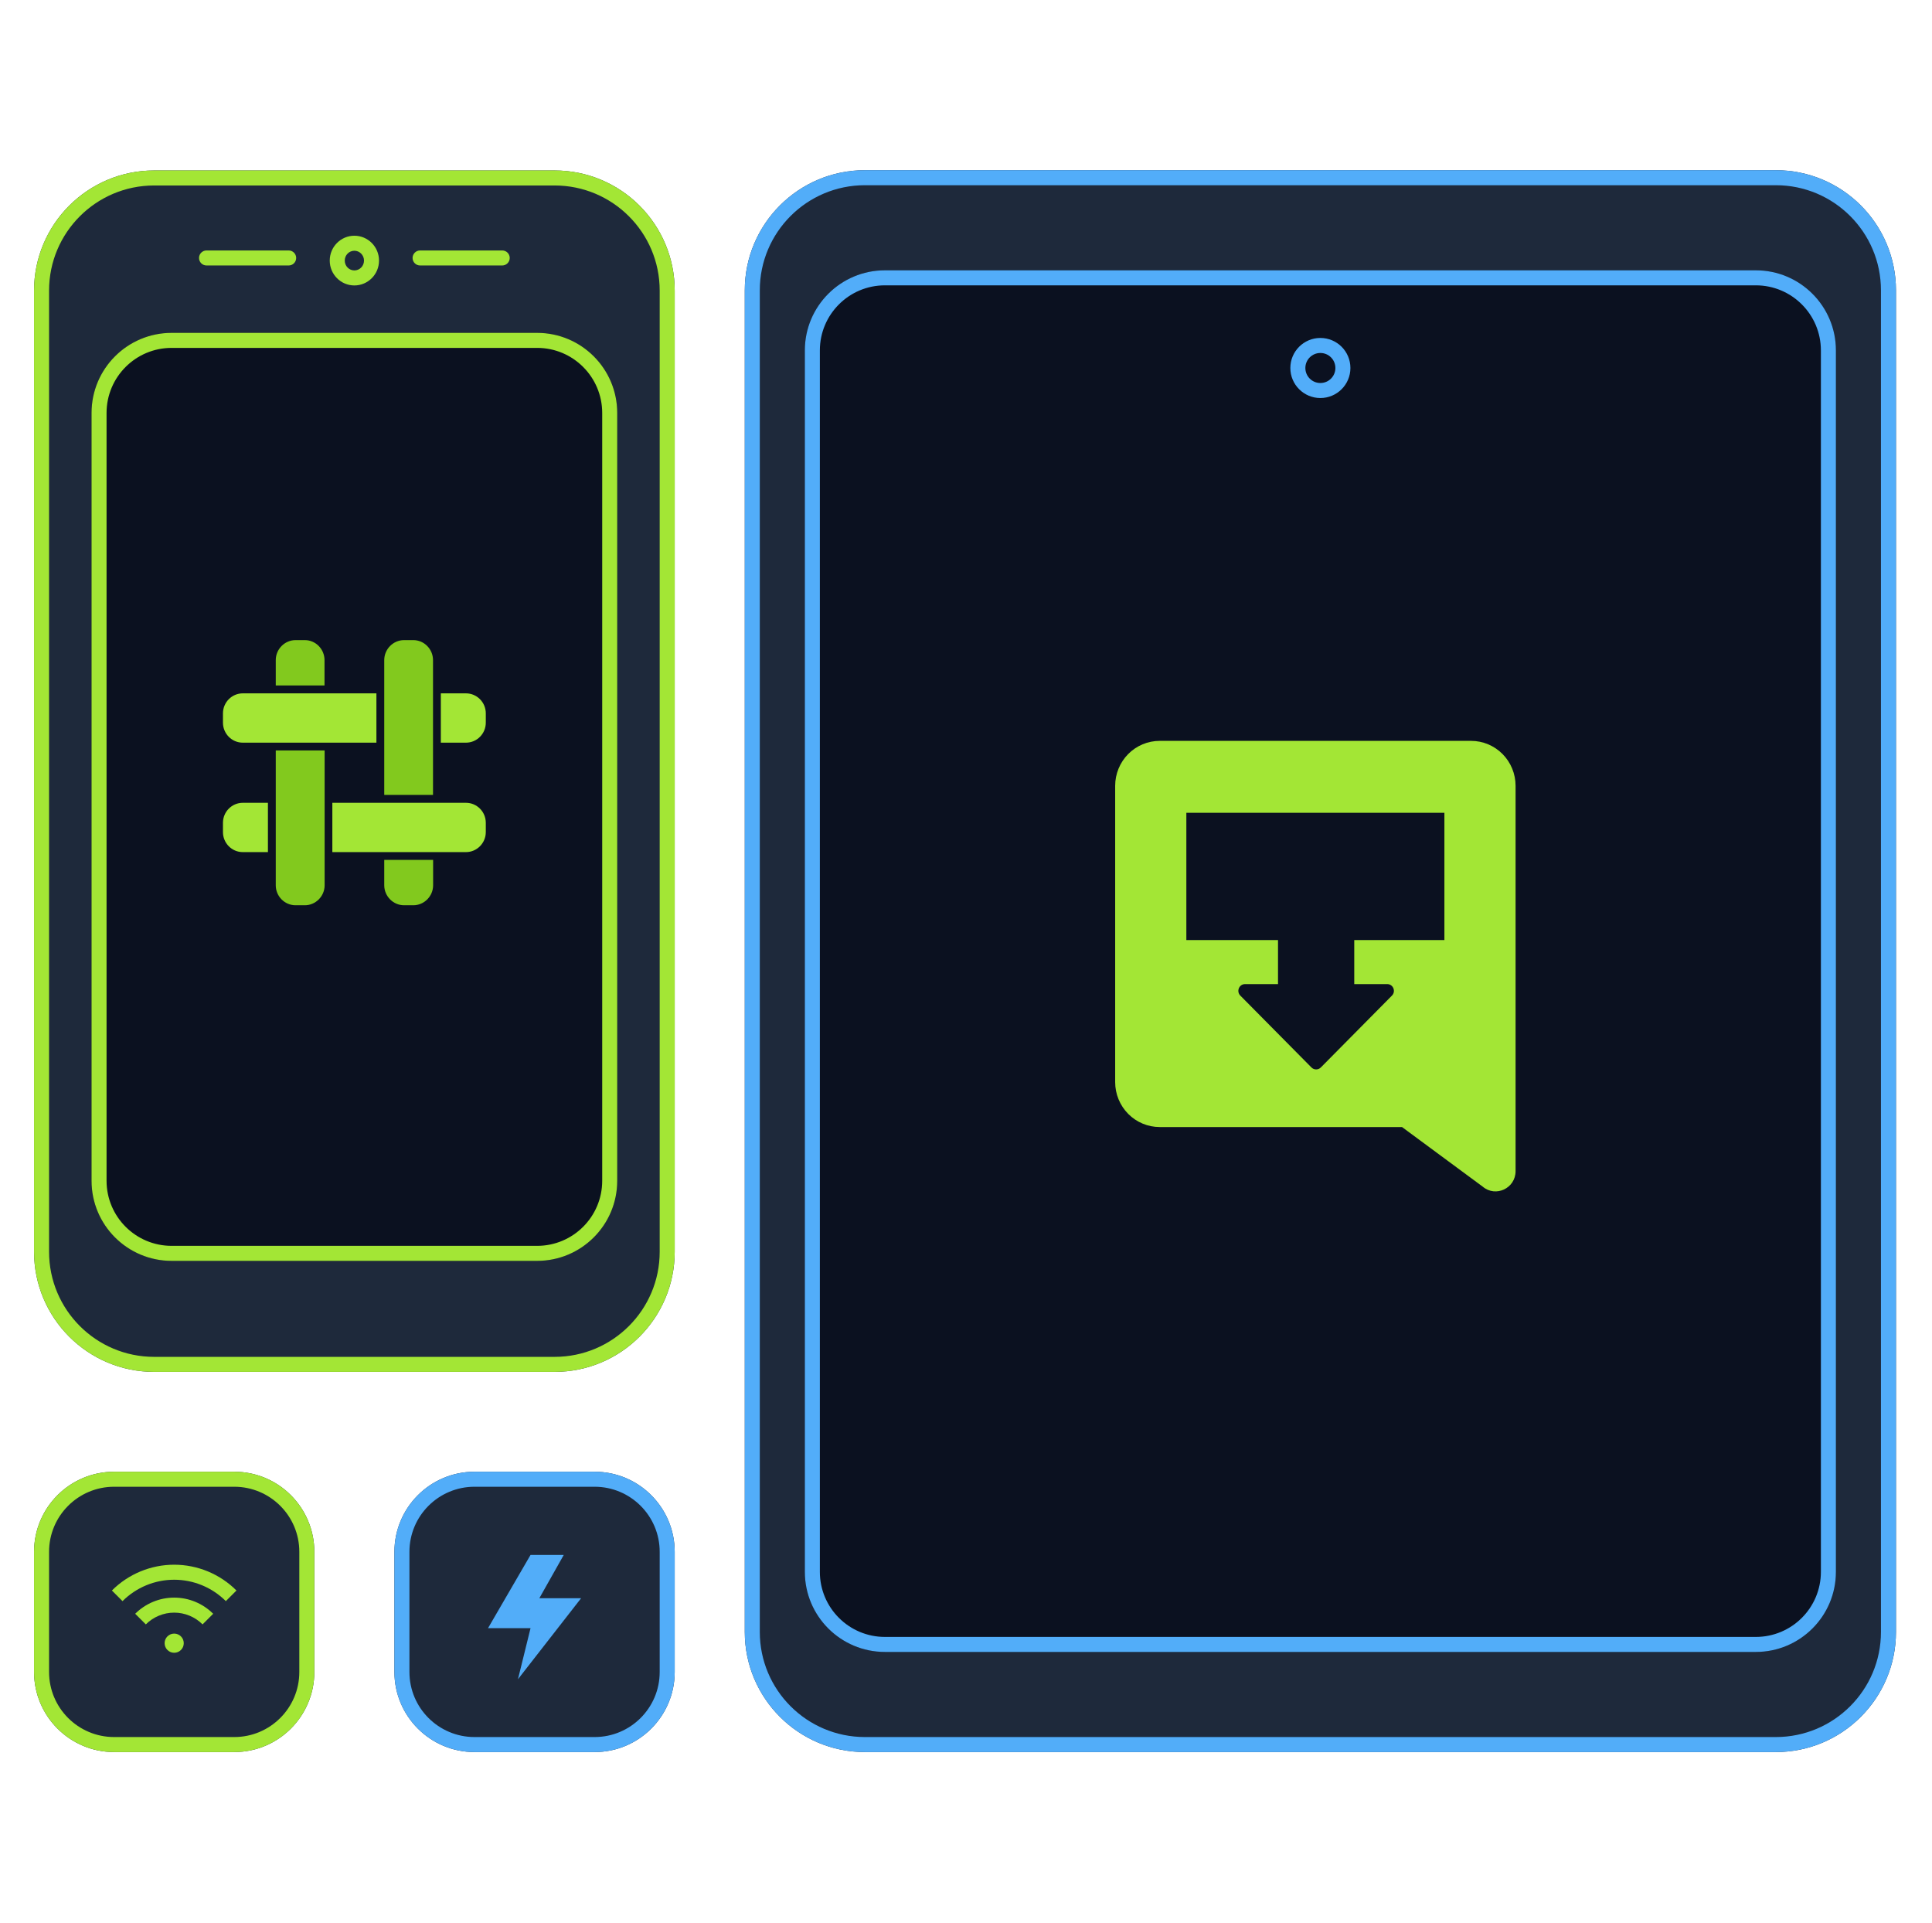
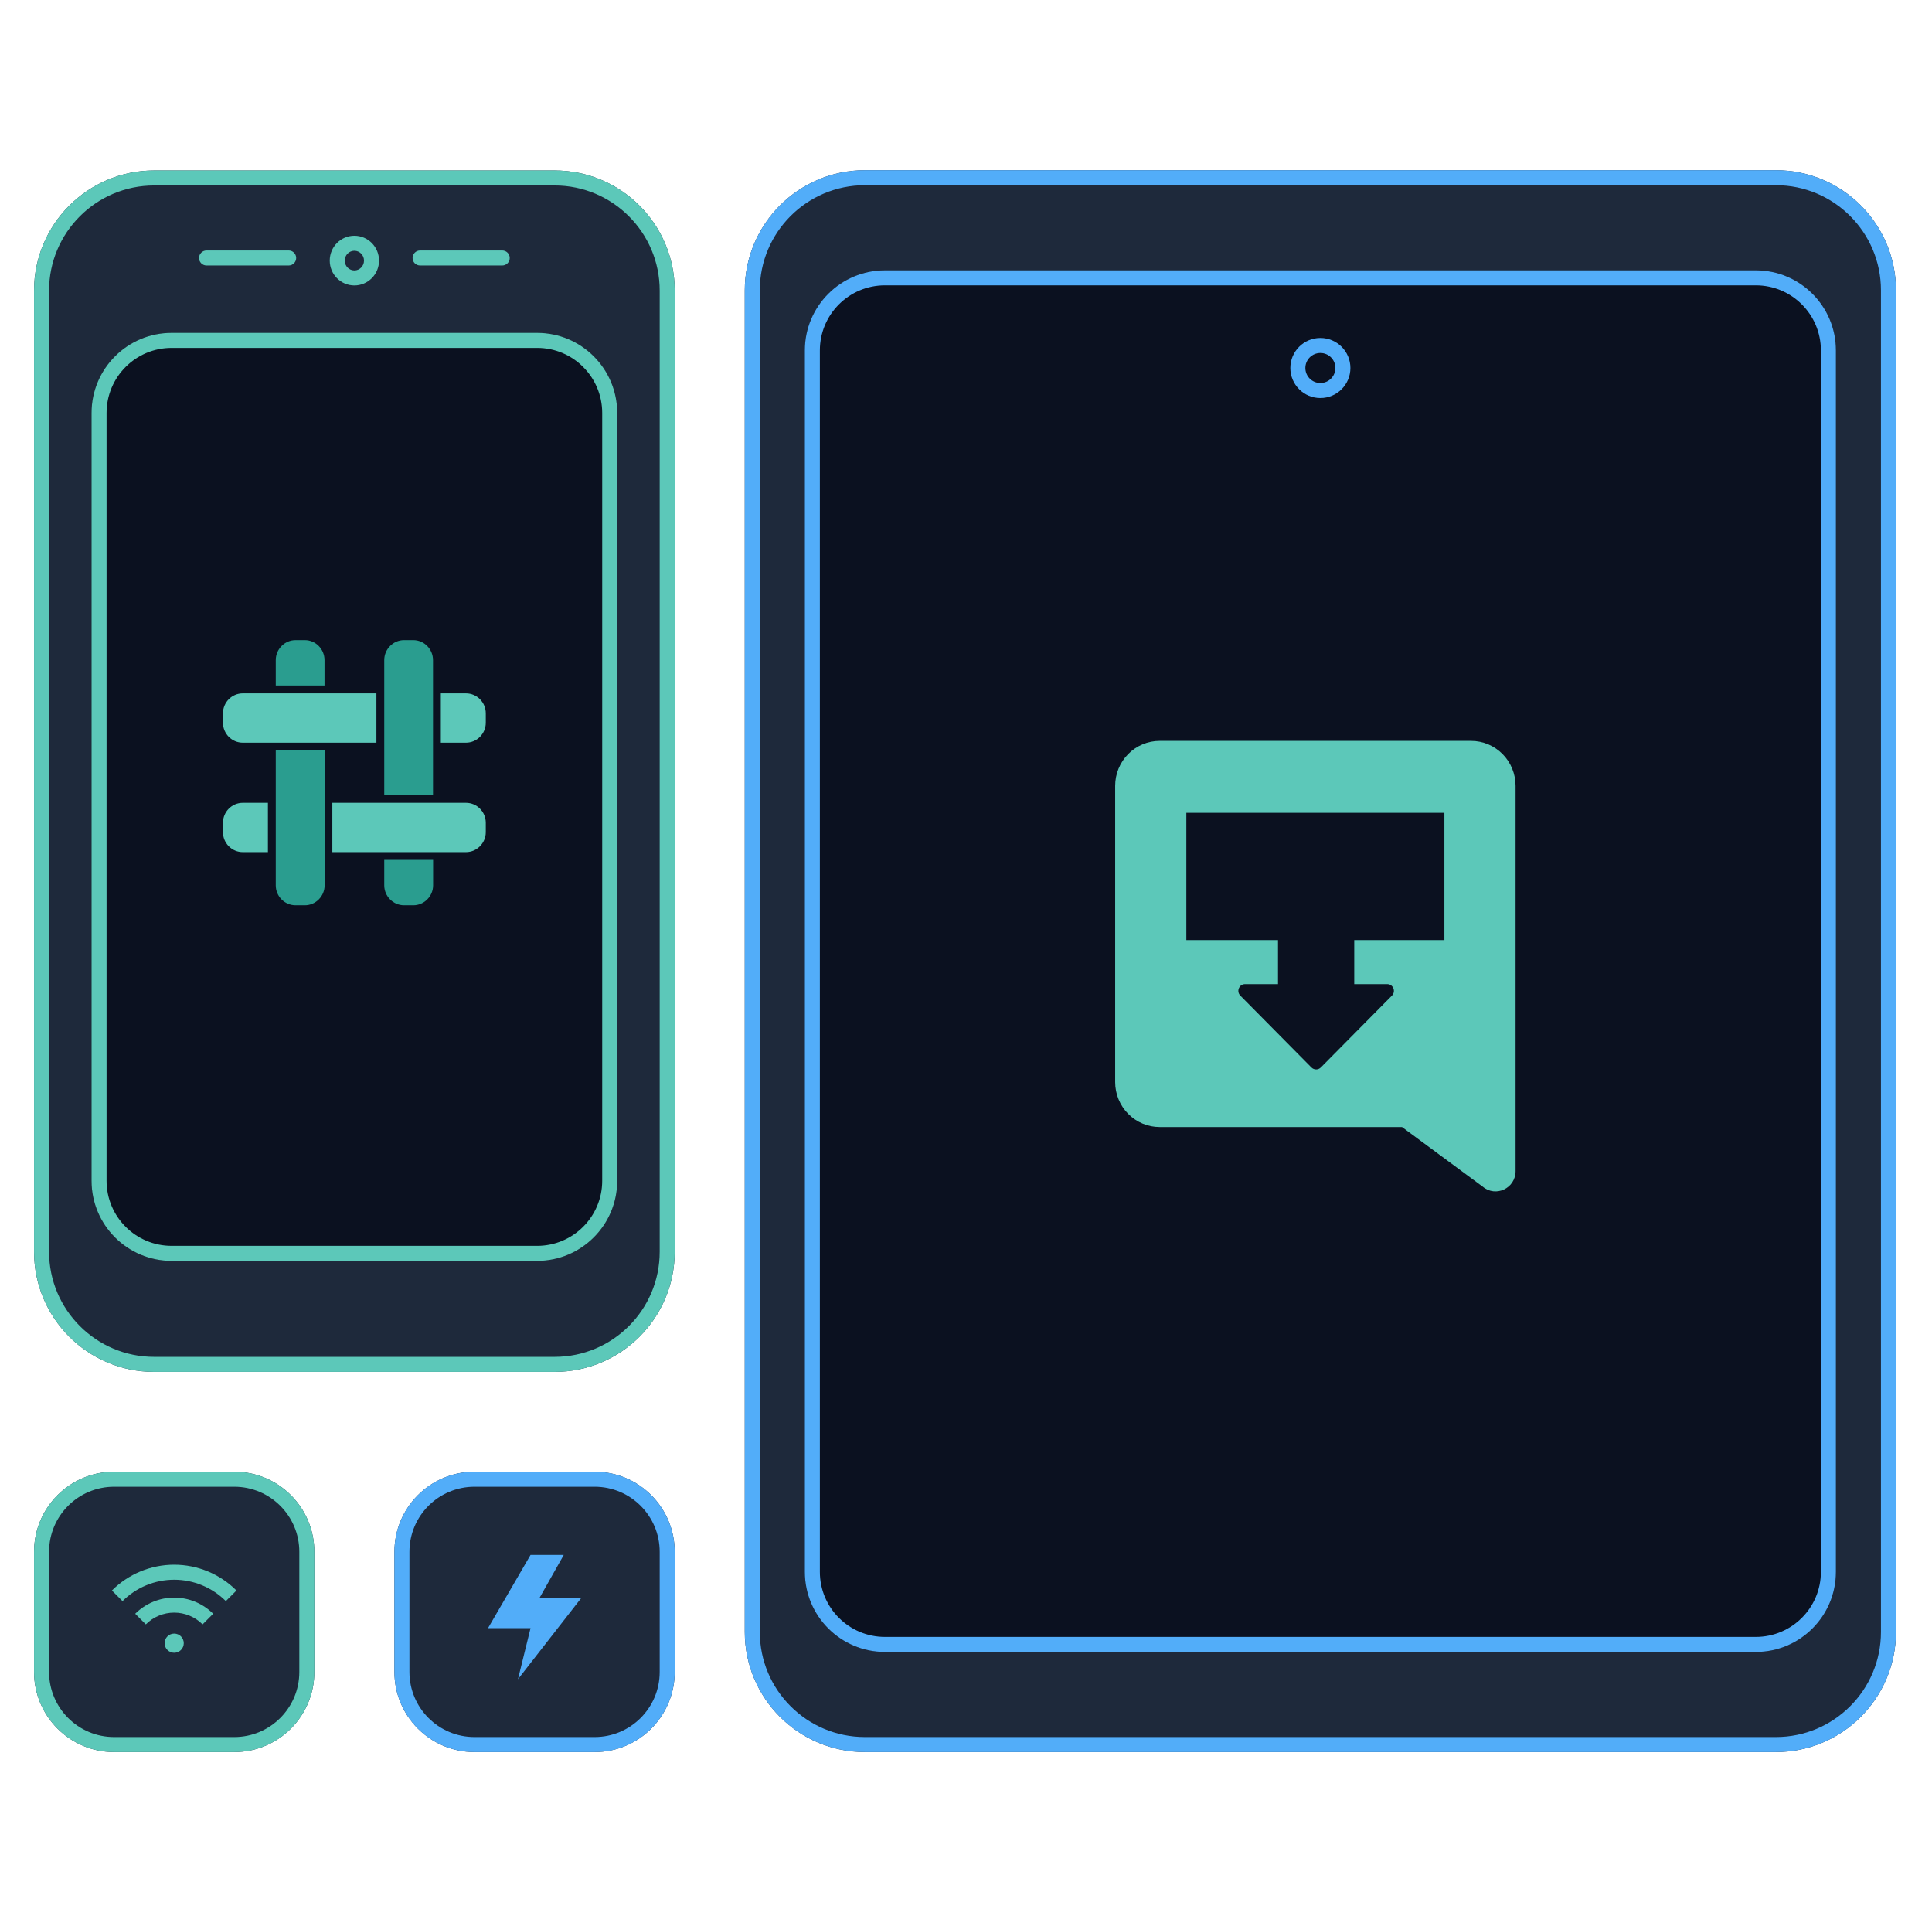
<svg xmlns="http://www.w3.org/2000/svg" width="193" height="192" viewBox="0 0 193 192" fill="none">
  <path d="M189.401 29C189.401 22.373 184.029 17 177.401 17H86.401C79.774 17 74.401 22.373 74.401 29V163C74.401 169.627 79.774 175 86.401 175H177.401C184.029 175 189.401 169.627 189.401 163V29Z" fill="#1E293B" />
  <path fill-rule="evenodd" clip-rule="evenodd" d="M86.401 18.5H177.401C183.2 18.5 187.901 23.201 187.901 29V163C187.901 168.799 183.2 173.5 177.401 173.5H86.401C80.602 173.5 75.901 168.799 75.901 163V29C75.901 23.201 80.602 18.5 86.401 18.5ZM177.401 17C184.029 17 189.401 22.373 189.401 29V163C189.401 169.627 184.029 175 177.401 175H86.401C79.774 175 74.401 169.627 74.401 163V29C74.401 22.373 79.774 17 86.401 17H177.401Z" fill="#52ADF9" />
  <path d="M183.401 35C183.401 30.582 179.82 27 175.401 27H88.401C83.983 27 80.401 30.582 80.401 35V157C80.401 161.418 83.983 165 88.401 165H175.401C179.82 165 183.401 161.418 183.401 157V35Z" fill="#0B1120" />
  <path fill-rule="evenodd" clip-rule="evenodd" d="M88.401 28.5H175.401C178.991 28.5 181.901 31.41 181.901 35V157C181.901 160.59 178.991 163.5 175.401 163.5H88.401C84.811 163.5 81.901 160.59 81.901 157V35C81.901 31.41 84.811 28.5 88.401 28.5ZM175.401 27C179.82 27 183.401 30.582 183.401 35V157C183.401 161.418 179.82 165 175.401 165H88.401C83.983 165 80.401 161.418 80.401 157V35C80.401 30.582 83.983 27 88.401 27H175.401Z" fill="#52ADF9" />
  <path fill-rule="evenodd" clip-rule="evenodd" d="M131.901 38.256C131.073 38.256 130.401 37.584 130.401 36.756C130.401 35.927 131.073 35.256 131.901 35.256C132.73 35.256 133.401 35.927 133.401 36.756C133.401 37.584 132.73 38.256 131.901 38.256ZM131.901 39.756C130.245 39.756 128.901 38.413 128.901 36.756C128.901 35.099 130.245 33.756 131.901 33.756C133.558 33.756 134.901 35.099 134.901 36.756C134.901 38.413 133.558 39.756 131.901 39.756Z" fill="#52ADF9" />
-   <path fill-rule="evenodd" clip-rule="evenodd" d="M115.846 74H146.957C148.136 74 149.266 74.473 150.1 75.315C150.933 76.157 151.401 77.299 151.401 78.49L151.401 116.975C151.401 118.69 149.421 119.625 148.119 118.526L140.055 112.571H115.846C114.667 112.571 113.537 112.098 112.703 111.256C111.87 110.414 111.401 109.272 111.401 108.081V78.49C111.401 77.299 111.87 76.157 112.703 75.315C113.537 74.473 114.667 74 115.846 74ZM127.669 93.897H118.512V81.184H144.29V93.897H135.285V98.294H138.579C139.173 98.294 139.47 99.019 139.05 99.443L131.948 106.618C131.688 106.881 131.266 106.881 131.006 106.618L123.904 99.443C123.484 99.019 123.782 98.294 124.376 98.294H127.669V93.897Z" fill="#A3E635" />
+   <path fill-rule="evenodd" clip-rule="evenodd" d="M115.846 74H146.957C148.136 74 149.266 74.473 150.1 75.315C150.933 76.157 151.401 77.299 151.401 78.49L151.401 116.975C151.401 118.69 149.421 119.625 148.119 118.526L140.055 112.571H115.846C114.667 112.571 113.537 112.098 112.703 111.256C111.87 110.414 111.401 109.272 111.401 108.081V78.49C111.401 77.299 111.87 76.157 112.703 75.315C113.537 74.473 114.667 74 115.846 74ZM127.669 93.897H118.512V81.184H144.29V93.897H135.285V98.294H138.579C139.173 98.294 139.47 99.019 139.05 99.443L131.948 106.618C131.688 106.881 131.266 106.881 131.006 106.618L123.904 99.443C123.484 99.019 123.782 98.294 124.376 98.294H127.669V93.897Z" fill="#5CC8B9" />
  <path d="M3.401 29.026C3.401 22.398 8.774 17.026 15.401 17.026H55.401C62.029 17.026 67.401 22.398 67.401 29.026V125.026C67.401 131.653 62.029 137.026 55.401 137.026H15.401C8.774 137.026 3.401 131.653 3.401 125.026V29.026Z" fill="#1E293B" />
-   <path fill-rule="evenodd" clip-rule="evenodd" d="M55.401 18.526H15.401C9.602 18.526 4.901 23.227 4.901 29.026V125.026C4.901 130.825 9.602 135.526 15.401 135.526H55.401C61.2 135.526 65.901 130.825 65.901 125.026V29.026C65.901 23.227 61.2 18.526 55.401 18.526ZM15.401 17.026C8.774 17.026 3.401 22.398 3.401 29.026V125.026C3.401 131.653 8.774 137.026 15.401 137.026H55.401C62.029 137.026 67.401 131.653 67.401 125.026V29.026C67.401 22.398 62.029 17.026 55.401 17.026H15.401Z" fill="#A3E635" />
-   <path fill-rule="evenodd" clip-rule="evenodd" d="M35.401 27.011C34.882 27.011 34.44 26.583 34.44 26.028C34.44 25.473 34.882 25.045 35.401 25.045C35.92 25.045 36.363 25.473 36.363 26.028C36.363 26.583 35.92 27.011 35.401 27.011ZM35.401 28.511C34.042 28.511 32.94 27.399 32.94 26.028C32.94 24.657 34.042 23.545 35.401 23.545C36.761 23.545 37.863 24.657 37.863 26.028C37.863 27.399 36.761 28.511 35.401 28.511Z" fill="#A3E635" />
-   <path fill-rule="evenodd" clip-rule="evenodd" d="M19.882 25.766C19.882 25.352 20.218 25.016 20.632 25.016H28.837C29.252 25.016 29.587 25.352 29.587 25.766C29.587 26.18 29.252 26.516 28.837 26.516H20.632C20.218 26.516 19.882 26.18 19.882 25.766Z" fill="#A3E635" />
-   <path fill-rule="evenodd" clip-rule="evenodd" d="M41.215 25.766C41.215 25.352 41.551 25.016 41.965 25.016L50.17 25.016C50.585 25.016 50.92 25.352 50.92 25.766C50.92 26.18 50.585 26.516 50.17 26.516L41.965 26.516C41.551 26.516 41.215 26.18 41.215 25.766Z" fill="#A3E635" />
+   <path fill-rule="evenodd" clip-rule="evenodd" d="M55.401 18.526H15.401C9.602 18.526 4.901 23.227 4.901 29.026V125.026C4.901 130.825 9.602 135.526 15.401 135.526H55.401C61.2 135.526 65.901 130.825 65.901 125.026V29.026C65.901 23.227 61.2 18.526 55.401 18.526ZM15.401 17.026C8.774 17.026 3.401 22.398 3.401 29.026V125.026C3.401 131.653 8.774 137.026 15.401 137.026H55.401C62.029 137.026 67.401 131.653 67.401 125.026V29.026C67.401 22.398 62.029 17.026 55.401 17.026H15.401Z" fill="#5CC8B9" />
+   <path fill-rule="evenodd" clip-rule="evenodd" d="M35.401 27.011C34.882 27.011 34.44 26.583 34.44 26.028C34.44 25.473 34.882 25.045 35.401 25.045C35.92 25.045 36.363 25.473 36.363 26.028C36.363 26.583 35.92 27.011 35.401 27.011ZM35.401 28.511C34.042 28.511 32.94 27.399 32.94 26.028C32.94 24.657 34.042 23.545 35.401 23.545C36.761 23.545 37.863 24.657 37.863 26.028C37.863 27.399 36.761 28.511 35.401 28.511Z" fill="#5CC8B9" />
+   <path fill-rule="evenodd" clip-rule="evenodd" d="M19.882 25.766C19.882 25.352 20.218 25.016 20.632 25.016H28.837C29.252 25.016 29.587 25.352 29.587 25.766C29.587 26.18 29.252 26.516 28.837 26.516H20.632C20.218 26.516 19.882 26.18 19.882 25.766Z" fill="#5CC8B9" />
+   <path fill-rule="evenodd" clip-rule="evenodd" d="M41.215 25.766C41.215 25.352 41.551 25.016 41.965 25.016L50.17 25.016C50.585 25.016 50.92 25.352 50.92 25.766C50.92 26.18 50.585 26.516 50.17 26.516L41.965 26.516C41.551 26.516 41.215 26.18 41.215 25.766Z" fill="#5CC8B9" />
  <path d="M61.658 41.248C61.658 36.83 58.076 33.248 53.658 33.248H17.145C12.727 33.248 9.145 36.83 9.145 41.248V117.938C9.145 122.356 12.727 125.938 17.145 125.938H53.658C58.076 125.938 61.658 122.356 61.658 117.938V41.248Z" fill="#0B1120" />
-   <path fill-rule="evenodd" clip-rule="evenodd" d="M17.145 34.748H53.658C57.248 34.748 60.158 37.659 60.158 41.248V117.938C60.158 121.528 57.248 124.438 53.658 124.438H17.145C13.555 124.438 10.645 121.528 10.645 117.938V41.248C10.645 37.659 13.555 34.748 17.145 34.748ZM53.658 33.248C58.076 33.248 61.658 36.83 61.658 41.248V117.938C61.658 122.356 58.076 125.938 53.658 125.938H17.145C12.727 125.938 9.145 122.356 9.145 117.938V41.248C9.145 36.83 12.727 33.248 17.145 33.248H53.658Z" fill="#A3E635" />
-   <path d="M27.547 74.957V88.424C27.547 89.517 28.43 90.419 29.524 90.419H30.452C31.536 90.419 32.429 89.517 32.429 88.424V74.957H27.547Z" fill="#82C91E" />
-   <path d="M32.418 68.466V65.931C32.418 64.838 31.536 63.936 30.452 63.936H29.524C28.441 63.936 27.547 64.838 27.547 65.931V68.466H32.418Z" fill="#82C91E" />
-   <path d="M43.256 79.398V65.931C43.256 64.838 42.373 63.936 41.289 63.936H40.362C39.278 63.936 38.385 64.838 38.385 65.931V79.398H43.256Z" fill="#82C91E" />
-   <path d="M38.385 85.888V88.424C38.385 89.517 39.278 90.419 40.362 90.419H41.289C42.373 90.419 43.267 89.517 43.267 88.424V85.888H38.385Z" fill="#82C91E" />
-   <path d="M26.765 80.186H24.251C23.167 80.186 22.273 81.076 22.273 82.18V83.116C22.273 84.209 23.156 85.11 24.251 85.11H26.765V80.186Z" fill="#A3E635" />
-   <path d="M46.552 80.186H33.2V85.11H46.552C47.636 85.11 48.529 84.209 48.529 83.116V82.18C48.529 81.076 47.636 80.186 46.552 80.186Z" fill="#A3E635" />
-   <path d="M37.602 69.254H24.251C23.167 69.254 22.273 70.145 22.273 71.249V72.184C22.273 73.278 23.156 74.179 24.251 74.179H37.602V69.254Z" fill="#A3E635" />
-   <path d="M46.552 69.254H44.038V74.179H46.552C47.636 74.179 48.529 73.289 48.529 72.184V71.249C48.529 70.145 47.636 69.254 46.552 69.254Z" fill="#A3E635" />
+   <path fill-rule="evenodd" clip-rule="evenodd" d="M17.145 34.748H53.658C57.248 34.748 60.158 37.659 60.158 41.248V117.938C60.158 121.528 57.248 124.438 53.658 124.438H17.145C13.555 124.438 10.645 121.528 10.645 117.938V41.248C10.645 37.659 13.555 34.748 17.145 34.748ZM53.658 33.248C58.076 33.248 61.658 36.83 61.658 41.248V117.938C61.658 122.356 58.076 125.938 53.658 125.938H17.145C12.727 125.938 9.145 122.356 9.145 117.938V41.248C9.145 36.83 12.727 33.248 17.145 33.248H53.658Z" fill="#5CC8B9" />
+   <path d="M27.547 74.957V88.424C27.547 89.517 28.43 90.419 29.524 90.419H30.452C31.536 90.419 32.429 89.517 32.429 88.424V74.957H27.547Z" fill="#2A9D8F" />
+   <path d="M32.418 68.466V65.931C32.418 64.838 31.536 63.936 30.452 63.936H29.524C28.441 63.936 27.547 64.838 27.547 65.931V68.466H32.418Z" fill="#2A9D8F" />
+   <path d="M43.256 79.398V65.931C43.256 64.838 42.373 63.936 41.289 63.936H40.362C39.278 63.936 38.385 64.838 38.385 65.931V79.398H43.256Z" fill="#2A9D8F" />
+   <path d="M38.385 85.888V88.424C38.385 89.517 39.278 90.419 40.362 90.419H41.289C42.373 90.419 43.267 89.517 43.267 88.424V85.888H38.385Z" fill="#2A9D8F" />
+   <path d="M26.765 80.186H24.251C23.167 80.186 22.273 81.076 22.273 82.18V83.116C22.273 84.209 23.156 85.11 24.251 85.11H26.765V80.186Z" fill="#5CC8B9" />
+   <path d="M46.552 80.186H33.2V85.11H46.552C47.636 85.11 48.529 84.209 48.529 83.116V82.18C48.529 81.076 47.636 80.186 46.552 80.186Z" fill="#5CC8B9" />
+   <path d="M37.602 69.254H24.251C23.167 69.254 22.273 70.145 22.273 71.249V72.184C22.273 73.278 23.156 74.179 24.251 74.179H37.602V69.254Z" fill="#5CC8B9" />
+   <path d="M46.552 69.254H44.038V74.179H46.552C47.636 74.179 48.529 73.289 48.529 72.184V71.249C48.529 70.145 47.636 69.254 46.552 69.254Z" fill="#5CC8B9" />
  <path d="M67.401 155C67.401 150.582 63.82 147 59.401 147H47.401C42.983 147 39.401 150.582 39.401 155V167C39.401 171.418 42.983 175 47.401 175H59.401C63.82 175 67.401 171.418 67.401 167V155Z" fill="#1E293B" />
  <path fill-rule="evenodd" clip-rule="evenodd" d="M47.401 148.5H59.401C62.991 148.5 65.901 151.41 65.901 155V167C65.901 170.59 62.991 173.5 59.401 173.5H47.401C43.812 173.5 40.901 170.59 40.901 167V155C40.901 151.41 43.812 148.5 47.401 148.5ZM59.401 147C63.82 147 67.401 150.582 67.401 155V167C67.401 171.418 63.82 175 59.401 175H47.401C42.983 175 39.401 171.418 39.401 167V155C39.401 150.582 42.983 147 47.401 147H59.401Z" fill="#52ADF9" />
  <path d="M56.317 155.31H52.999L48.752 162.624H52.999L51.742 167.727L58.051 159.633H53.879L56.317 155.31Z" fill="#52ADF9" />
  <path d="M31.401 155C31.401 150.582 27.82 147 23.401 147H11.401C6.983 147 3.401 150.582 3.401 155V167C3.401 171.418 6.983 175 11.401 175H23.401C27.82 175 31.401 171.418 31.401 167V155Z" fill="#1E293B" />
-   <path fill-rule="evenodd" clip-rule="evenodd" d="M11.401 148.5H23.401C26.991 148.5 29.901 151.41 29.901 155V167C29.901 170.59 26.991 173.5 23.401 173.5H11.401C7.812 173.5 4.901 170.59 4.901 167V155C4.901 151.41 7.812 148.5 11.401 148.5ZM23.401 147C27.82 147 31.401 150.582 31.401 155V167C31.401 171.418 27.82 175 23.401 175H11.401C6.983 175 3.401 171.418 3.401 167V155C3.401 150.582 6.983 147 11.401 147H23.401Z" fill="#A3E635" />
-   <path fill-rule="evenodd" clip-rule="evenodd" d="M11.179 158.864C11.996 158.047 12.966 157.399 14.033 156.957C15.1 156.515 16.244 156.287 17.4 156.287C18.555 156.287 19.699 156.515 20.767 156.957C21.834 157.399 22.804 158.047 23.621 158.864L22.56 159.924C21.882 159.247 21.078 158.709 20.192 158.343C19.307 157.976 18.358 157.787 17.4 157.787C16.441 157.787 15.492 157.976 14.607 158.343C13.722 158.709 12.917 159.247 12.239 159.924L11.179 158.864Z" fill="#A3E635" />
-   <path fill-rule="evenodd" clip-rule="evenodd" d="M13.506 161.187C14.017 160.676 14.625 160.27 15.293 159.993C15.961 159.716 16.678 159.574 17.401 159.574C18.124 159.574 18.841 159.716 19.509 159.993C20.177 160.27 20.785 160.676 21.296 161.187L20.235 162.248C19.863 161.875 19.421 161.58 18.935 161.379C18.449 161.177 17.927 161.074 17.401 161.074C16.875 161.074 16.353 161.177 15.867 161.379C15.381 161.58 14.939 161.875 14.567 162.248L13.506 161.187Z" fill="#A3E635" />
-   <path d="M18.358 164.126C18.358 164.654 17.93 165.083 17.401 165.083C16.872 165.083 16.444 164.654 16.444 164.126C16.444 163.597 16.872 163.168 17.401 163.168C17.93 163.168 18.358 163.597 18.358 164.126Z" fill="#A3E635" />
+   <path fill-rule="evenodd" clip-rule="evenodd" d="M11.401 148.5H23.401C26.991 148.5 29.901 151.41 29.901 155V167C29.901 170.59 26.991 173.5 23.401 173.5H11.401C7.812 173.5 4.901 170.59 4.901 167V155C4.901 151.41 7.812 148.5 11.401 148.5ZM23.401 147C27.82 147 31.401 150.582 31.401 155V167C31.401 171.418 27.82 175 23.401 175H11.401C6.983 175 3.401 171.418 3.401 167V155C3.401 150.582 6.983 147 11.401 147H23.401Z" fill="#5CC8B9" />
+   <path fill-rule="evenodd" clip-rule="evenodd" d="M11.179 158.864C11.996 158.047 12.966 157.399 14.033 156.957C15.1 156.515 16.244 156.287 17.4 156.287C18.555 156.287 19.699 156.515 20.767 156.957C21.834 157.399 22.804 158.047 23.621 158.864L22.56 159.924C21.882 159.247 21.078 158.709 20.192 158.343C19.307 157.976 18.358 157.787 17.4 157.787C16.441 157.787 15.492 157.976 14.607 158.343C13.722 158.709 12.917 159.247 12.239 159.924L11.179 158.864Z" fill="#5CC8B9" />
+   <path fill-rule="evenodd" clip-rule="evenodd" d="M13.506 161.187C14.017 160.676 14.625 160.27 15.293 159.993C15.961 159.716 16.678 159.574 17.401 159.574C18.124 159.574 18.841 159.716 19.509 159.993C20.177 160.27 20.785 160.676 21.296 161.187L20.235 162.248C19.863 161.875 19.421 161.58 18.935 161.379C18.449 161.177 17.927 161.074 17.401 161.074C16.875 161.074 16.353 161.177 15.867 161.379C15.381 161.58 14.939 161.875 14.567 162.248L13.506 161.187Z" fill="#5CC8B9" />
+   <path d="M18.358 164.126C18.358 164.654 17.93 165.083 17.401 165.083C16.872 165.083 16.444 164.654 16.444 164.126C16.444 163.597 16.872 163.168 17.401 163.168C17.93 163.168 18.358 163.597 18.358 164.126Z" fill="#5CC8B9" />
</svg>
